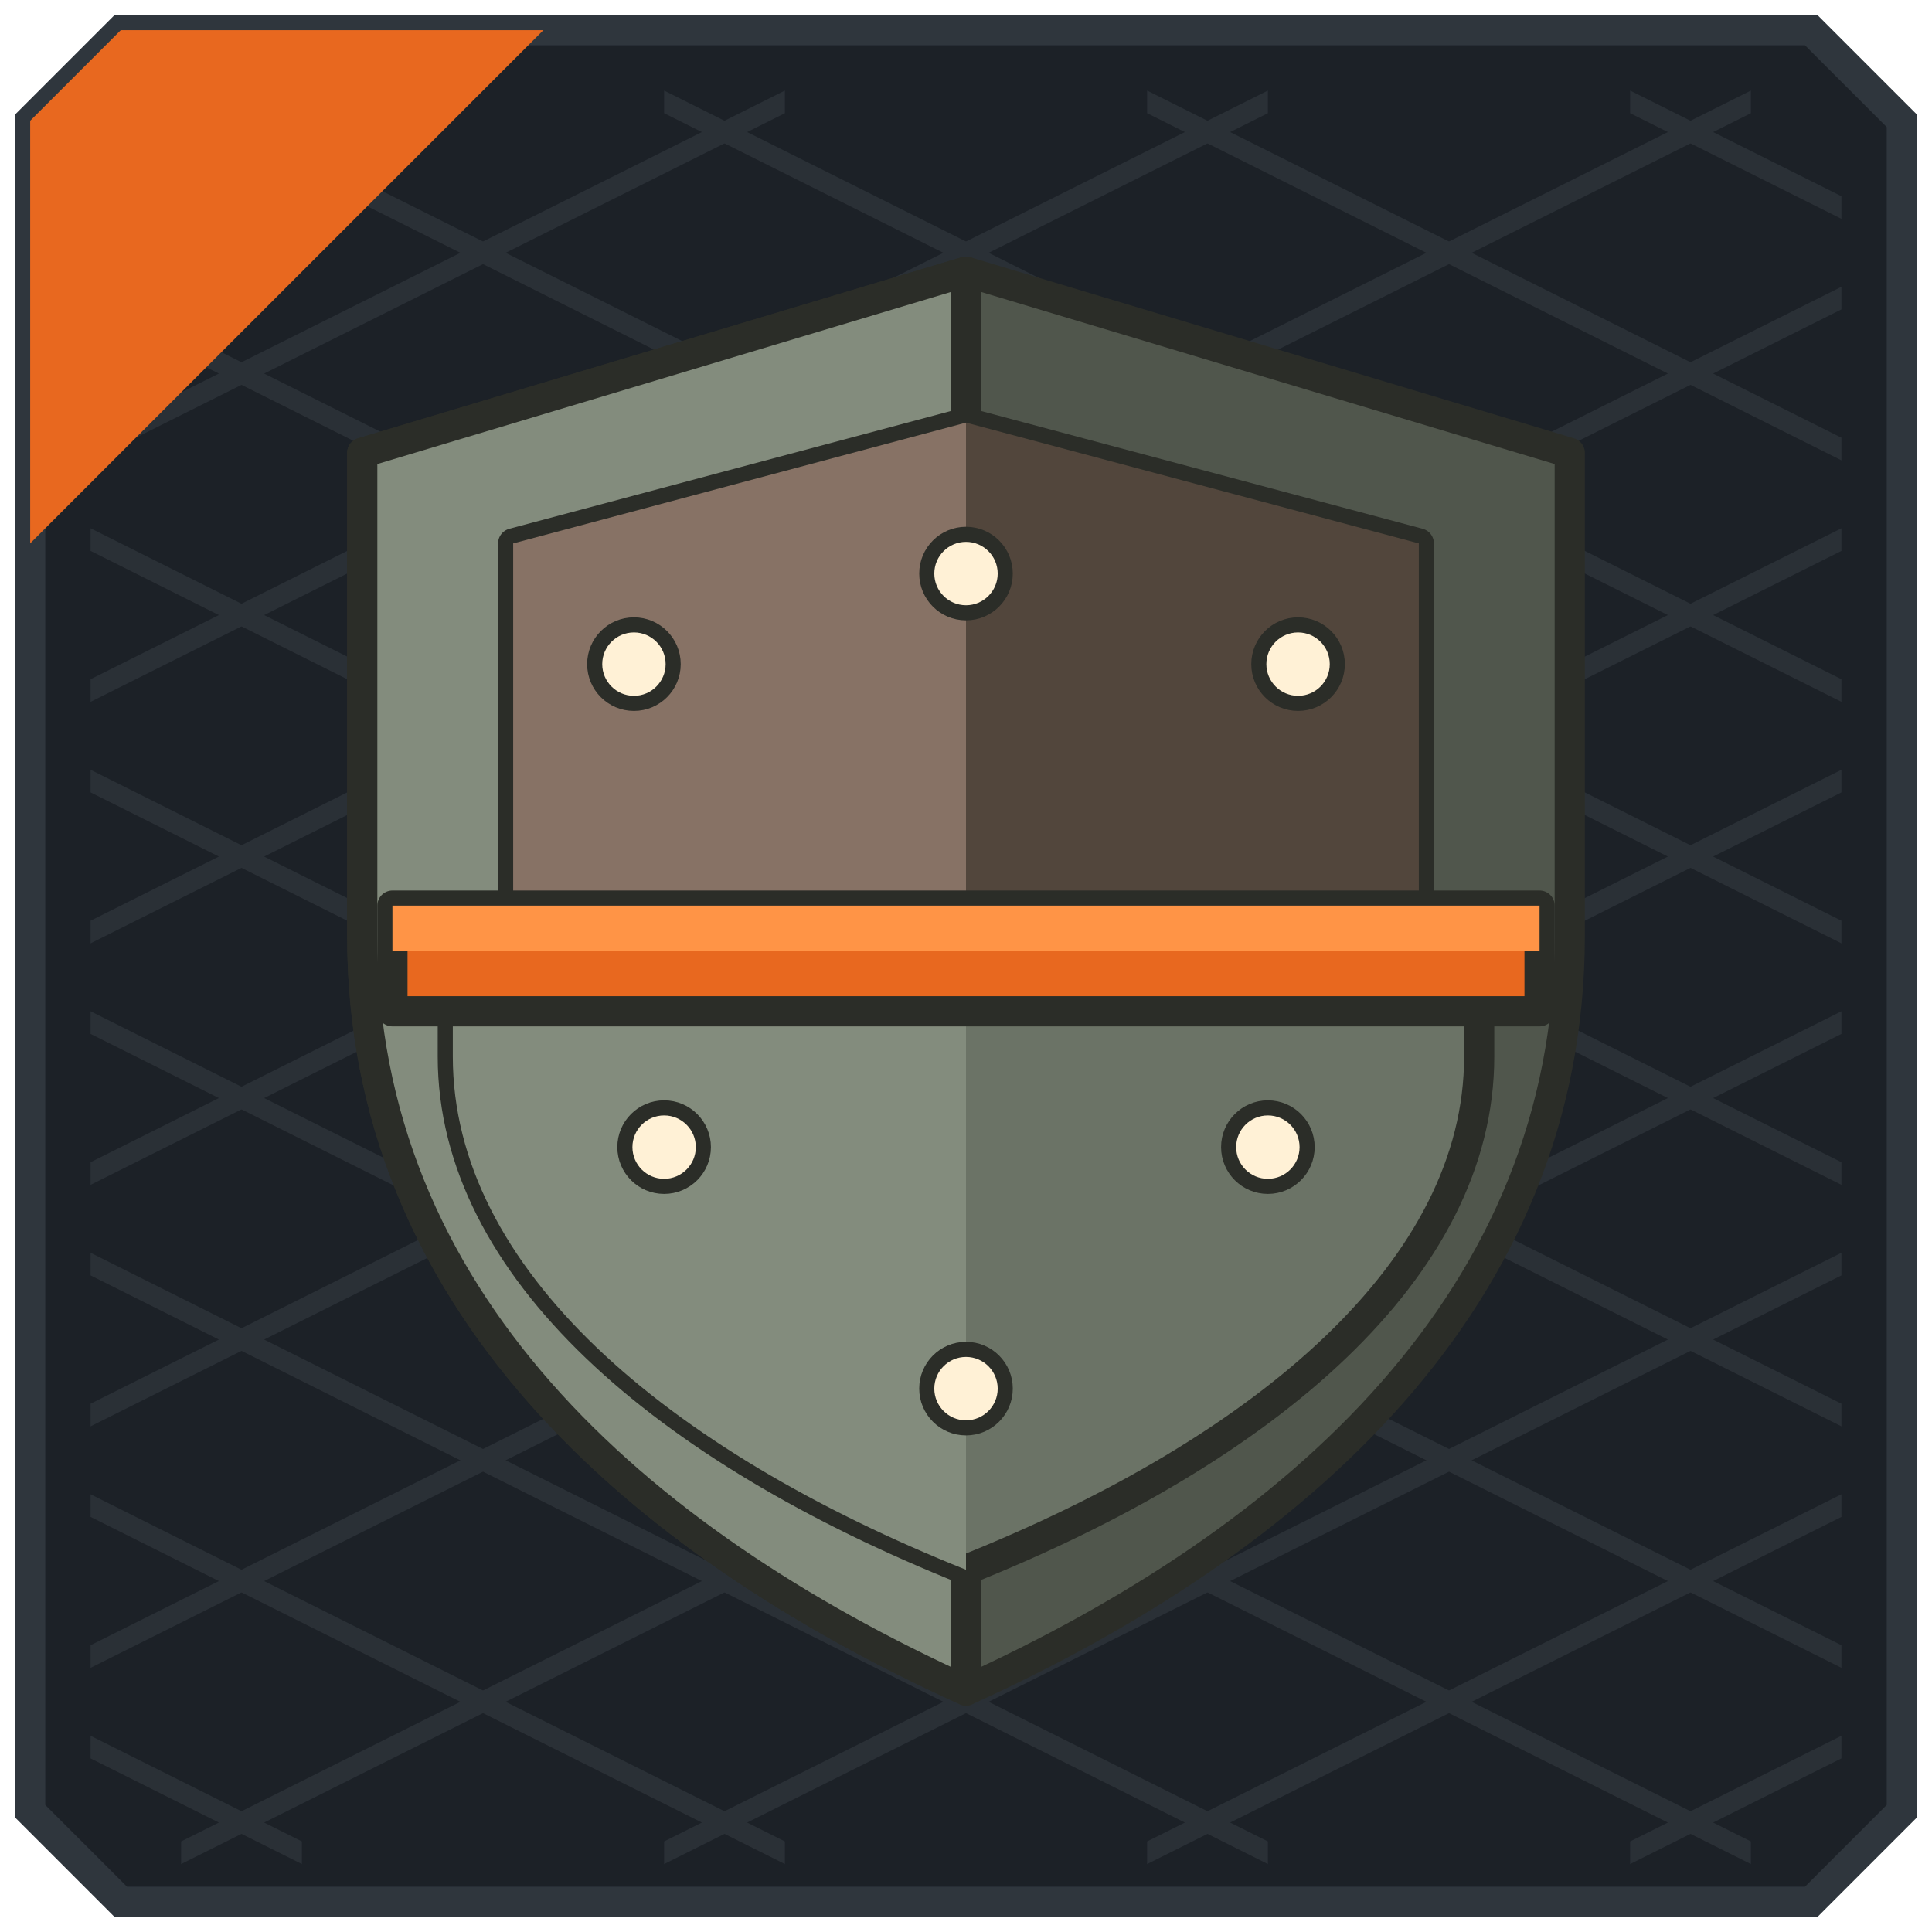
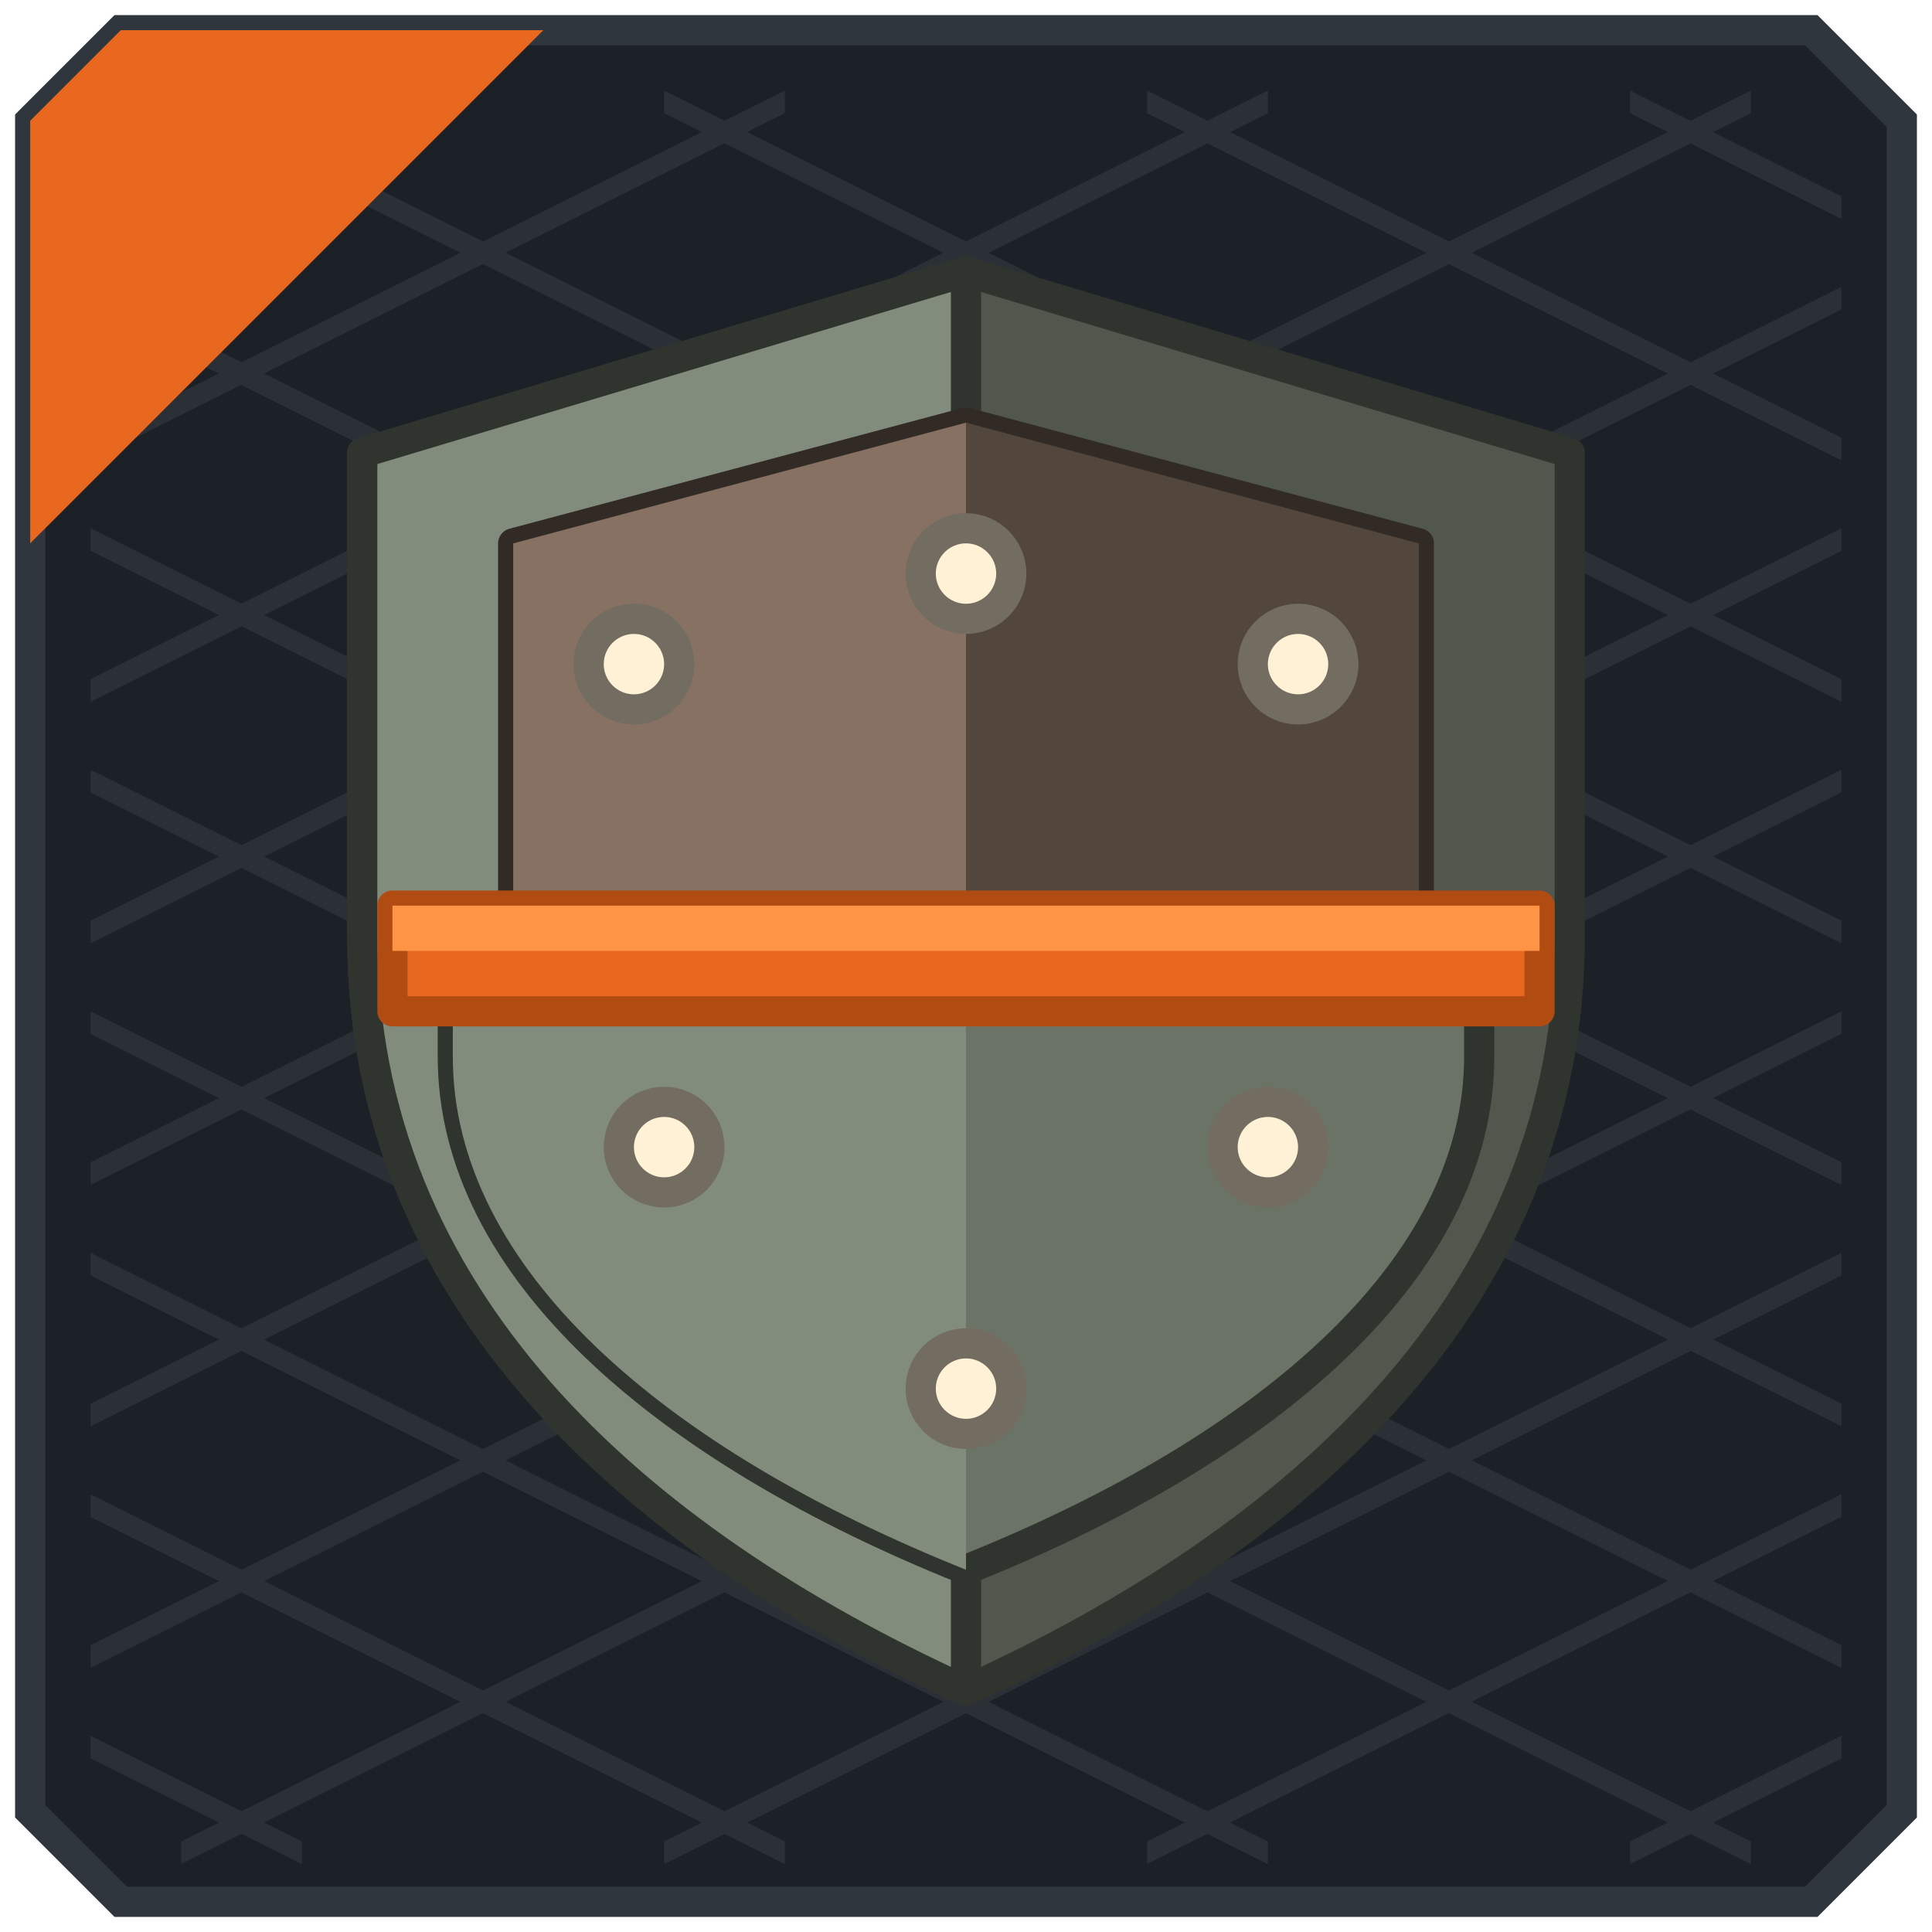
<svg xmlns="http://www.w3.org/2000/svg" width="128" height="128" viewBox="0 0 128 128">
  <g stroke-width="2">
    <polygon points="8,2 120,2 126,8 126,120 120,126 8,126 2,120 2,8" fill="#1C2127" stroke="#2F363D" />
  </g>
  <g>
    <polygon points="108,6 122,13 122,14.5 108,7.5" fill="#2A3036" />
    <polygon points="76,6 122,29 122,30.5 76,7.5" fill="#2A3036" />
    <polygon points="44,6 122,45 122,46.5 44,7.5" fill="#2A3036" />
    <polygon points="12,6 122,61 122,62.5 12,7.5" fill="#2A3036" />
    <polygon points="6,19 122,77 122,78.5 6,20.5" fill="#2A3036" />
    <polygon points="6,35 122,93 122,94.5 6,36.5" fill="#2A3036" />
    <polygon points="6,51 122,109 122,110.5 6,52.5" fill="#2A3036" />
    <polygon points="6,67 116,122 116,123.5 6,68.5" fill="#2A3036" />
    <polygon points="6,83 84,122 84,123.5 6,84.5" fill="#2A3036" />
    <polygon points="6,99 52,122 52,123.5 6,100.5" fill="#2A3036" />
    <polygon points="6,115 20,122 20,123.5 6,116.5" fill="#2A3036" />
    <polygon points="6,13 20,6 20,7.5 6,14.5" fill="#2A3036" />
    <polygon points="6,29 52,6 52,7.5 6,30.5" fill="#2A3036" />
    <polygon points="6,45 84,6 84,7.5 6,46.5" fill="#2A3036" />
    <polygon points="6,61 116,6 116,7.5 6,62.5" fill="#2A3036" />
    <polygon points="6,77 122,19 122,20.5 6,78.5" fill="#2A3036" />
    <polygon points="6,93 122,35 122,36.5 6,94.5" fill="#2A3036" />
    <polygon points="6,109 122,51 122,52.5 6,110.5" fill="#2A3036" />
    <polygon points="12,122 122,67 122,68.5 12,123.5" fill="#2A3036" />
    <polygon points="44,122 122,83 122,84.5 44,123.5" fill="#2A3036" />
    <polygon points="76,122 122,99 122,100.5 76,123.5" fill="#2A3036" />
    <polygon points="108,122 122,115 122,116.5 108,123.5" fill="#2A3036" />
  </g>
  <g>
    <polygon points="8,2 36,2 2,36 2,8" fill="#E8681F" />
  </g>
-   <g stroke="#2B2D28" stroke-width="2" stroke-linejoin="round">
-     <path d="M64 18 L104 30 V62 C104 86 86 102 64 112 C42 102 24 86 24 62 V30 Z" fill="#50564C" />
-     <path d="M64 18 L24 30 V62 C24 86 42 102 64 112 Z" fill="#838C7D" />
-     <path d="M34 36 L64 28 L94 36 V60 H34 Z" fill="#6E5D50" />
-     <path d="M34 36 L64 28 V60 H34 Z" fill="#877265" stroke="none" />
-     <path d="M64 28 L94 36 V60 H64 Z" fill="#52463C" stroke="none" />
-     <path d="M30 66 H98 V70 C98 84 84 96 64 104 C44 96 30 84 30 70 Z" fill="#6B7366" />
-     <path d="M30 66 H64 V104 C44 96 30 84 30 70 Z" fill="#838C7D" stroke="none" />
-     <polygon points="26,60 102,60 102,67 26,67" fill="#E8681F" />
-     <polygon points="26,60 102,60 102,63 26,63" fill="#FF9446" stroke="none" />
-   </g>
-   <g fill="#FFF1D6" stroke="#2B2D28" stroke-width="1">
-     <circle cx="42" cy="44" r="2.6" />
-     <circle cx="64" cy="38" r="2.6" />
-     <circle cx="86" cy="44" r="2.6" />
-     <circle cx="44" cy="76" r="2.6" />
-     <circle cx="84" cy="76" r="2.6" />
-     <circle cx="64" cy="92" r="2.6" />
-   </g>
+   <path d="M64 18 L104 30 V62 C104 86 86 102 64 112 C42 102 24 86 24 62 V30 Z" fill="#51574D" stroke="#30342E" stroke-width="2" stroke-linejoin="round" />
+   <path d="M64 18 L24 30 V62 C24 86 42 102 64 112 Z" fill="#828C7C" stroke="#30342E" stroke-width="2" stroke-linejoin="round" />
+   <path d="M34 36 L64 28 L94 36 V60 H34 Z" fill="#6E5D50" stroke="#322A24" stroke-width="2" stroke-linejoin="round" />
+   <path d="M34 36 L64 28 V60 H34 Z" fill="#867162" stroke="none" />
+   <path d="M64 28 L94 36 V60 H64 Z" fill="#53463C" stroke="none" />
+   <path d="M30 66 H98 V70 C98 84 84 96 64 104 C44 96 30 84 30 70 Z" fill="#6B7366" stroke="#30342E" stroke-width="2" stroke-linejoin="round" />
+   <path d="M30 66 H64 V104 C44 96 30 84 30 70 Z" fill="#828C7C" stroke="none" />
+   <polygon points="26,60 102,60 102,67 26,67" fill="#E8681F" stroke="#B04B12" stroke-width="2" stroke-linejoin="round" />
+   <polygon points="26,60 102,60 102,63 26,63" fill="#FF9446" stroke="none" />
+   <circle cx="42" cy="44" r="3" fill="#FFF1D6" stroke="#736C60" stroke-width="2" stroke-linejoin="round" />
+   <circle cx="64" cy="38" r="3" fill="#FFF1D6" stroke="#736C60" stroke-width="2" stroke-linejoin="round" />
+   <circle cx="86" cy="44" r="3" fill="#FFF1D6" stroke="#736C60" stroke-width="2" stroke-linejoin="round" />
+   <circle cx="44" cy="76" r="3" fill="#FFF1D6" stroke="#736C60" stroke-width="2" stroke-linejoin="round" />
+   <circle cx="84" cy="76" r="3" fill="#FFF1D6" stroke="#736C60" stroke-width="2" stroke-linejoin="round" />
+   <circle cx="64" cy="92" r="3" fill="#FFF1D6" stroke="#736C60" stroke-width="2" stroke-linejoin="round" />
</svg>
